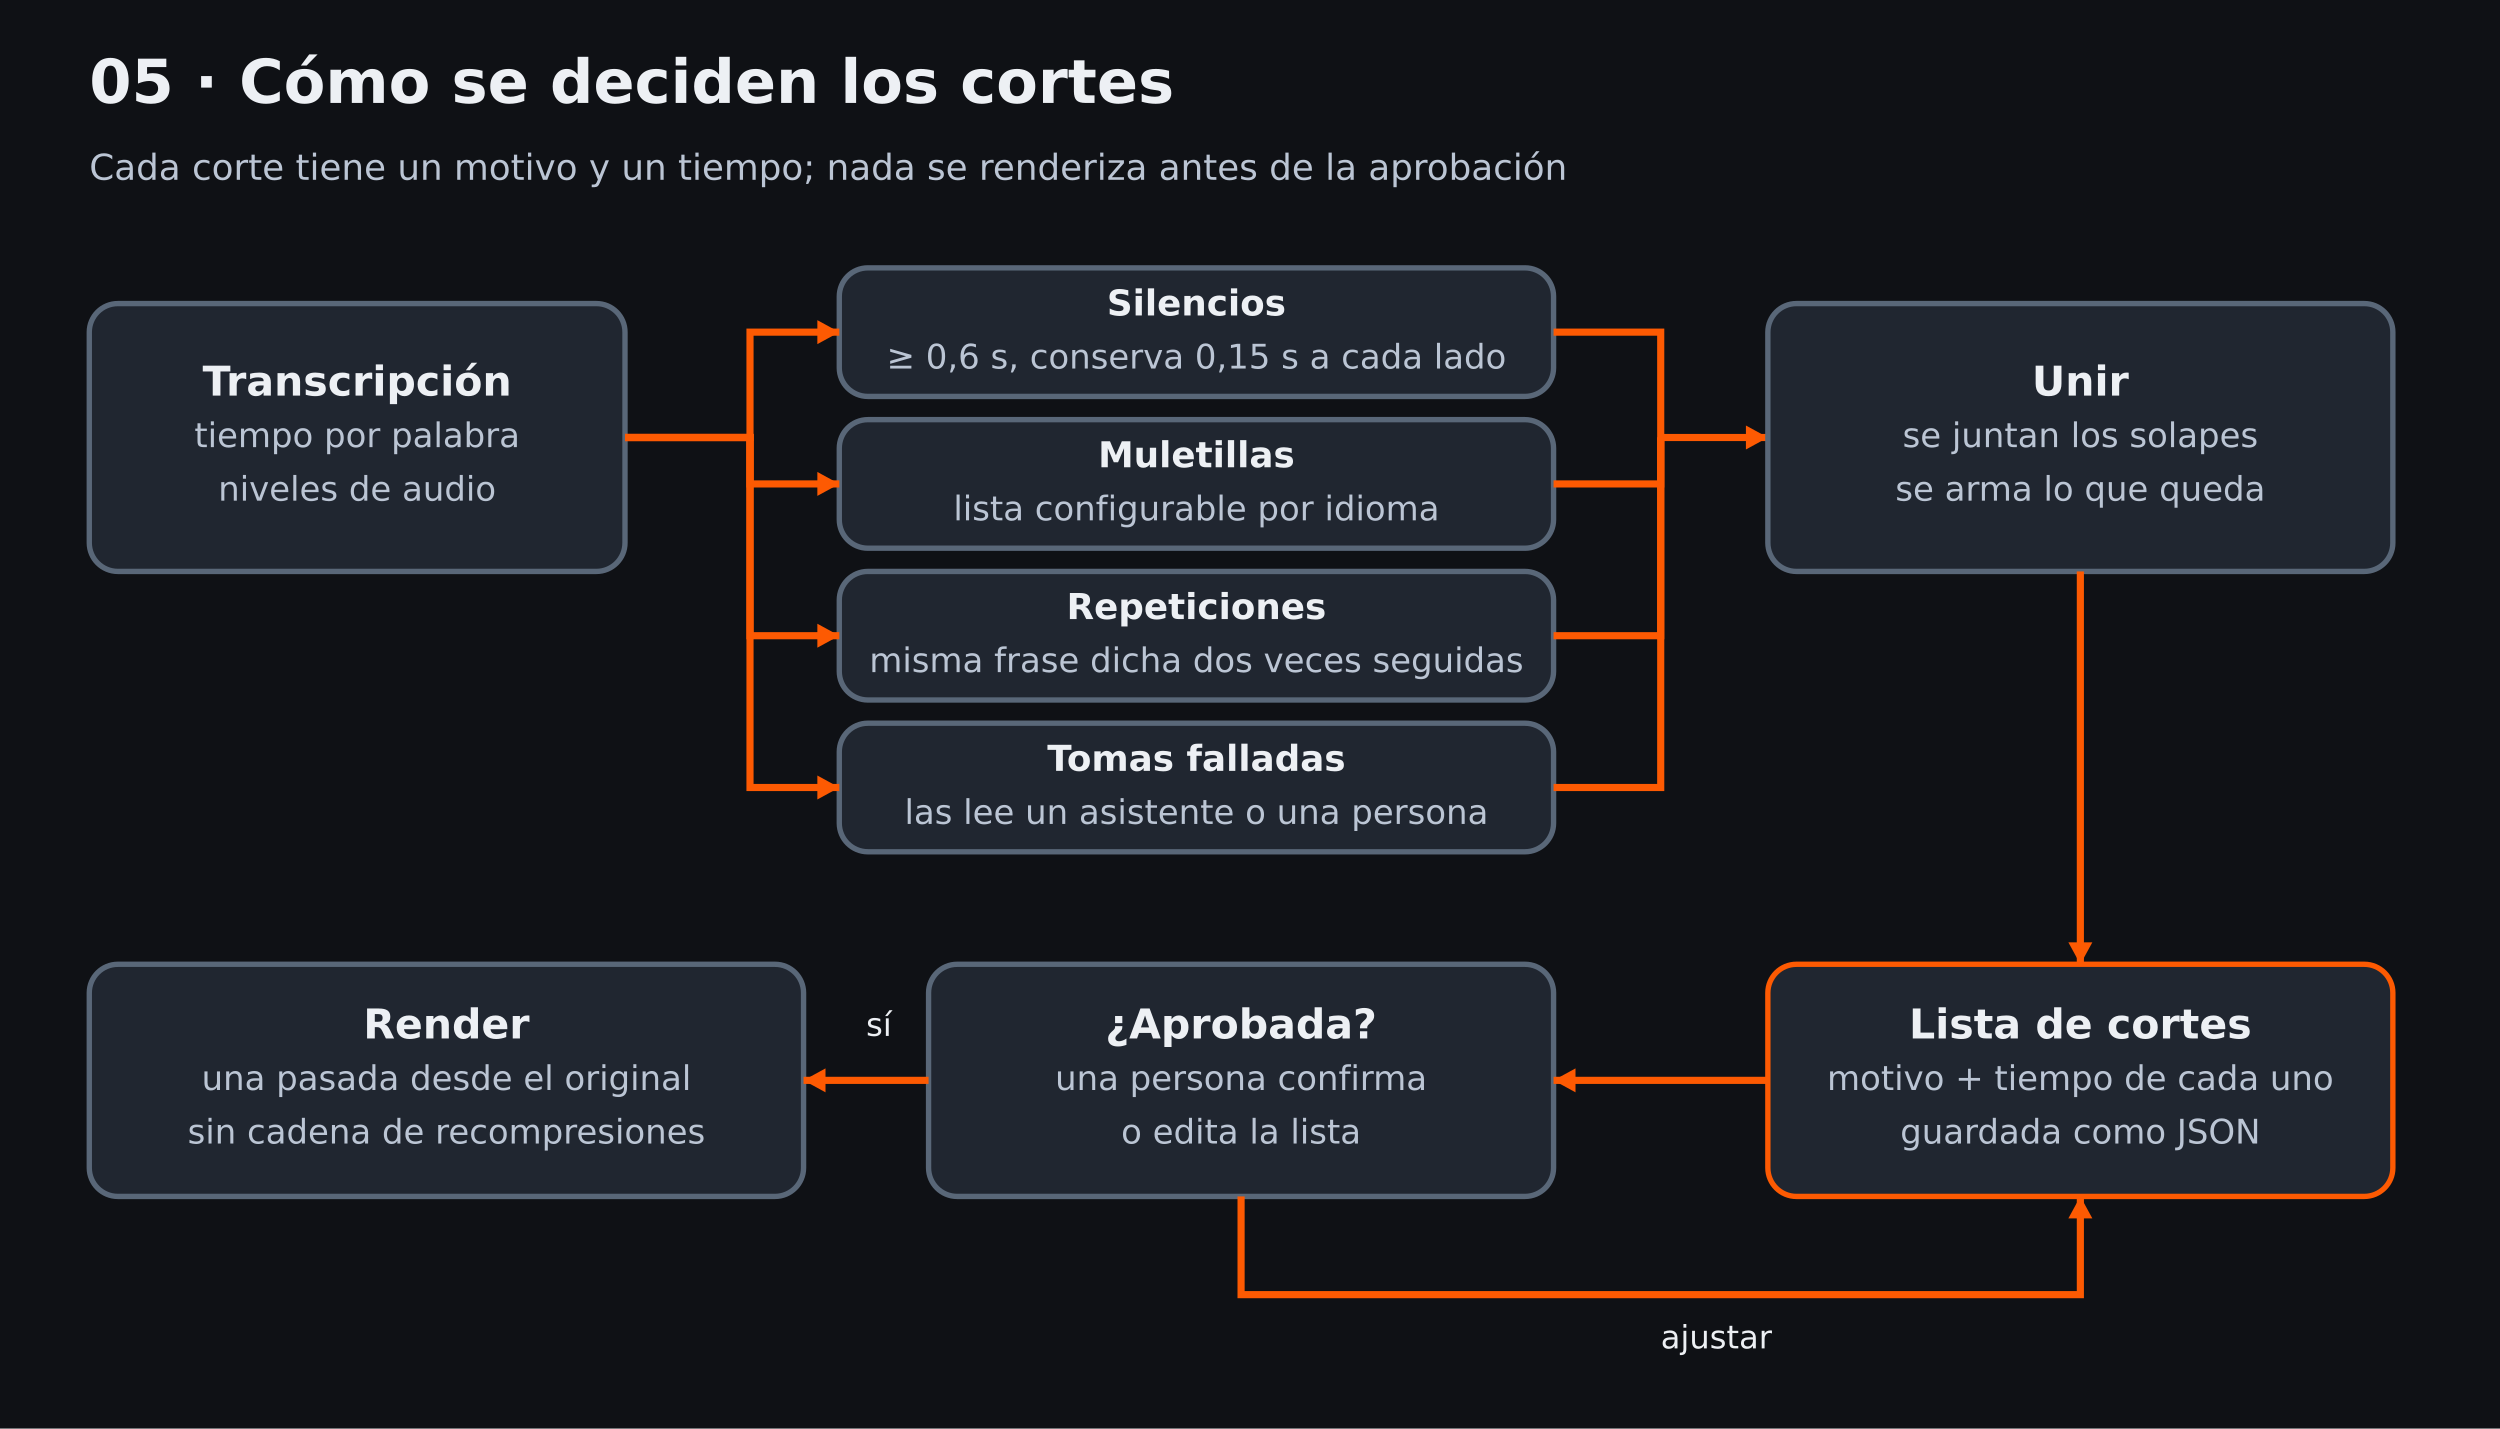
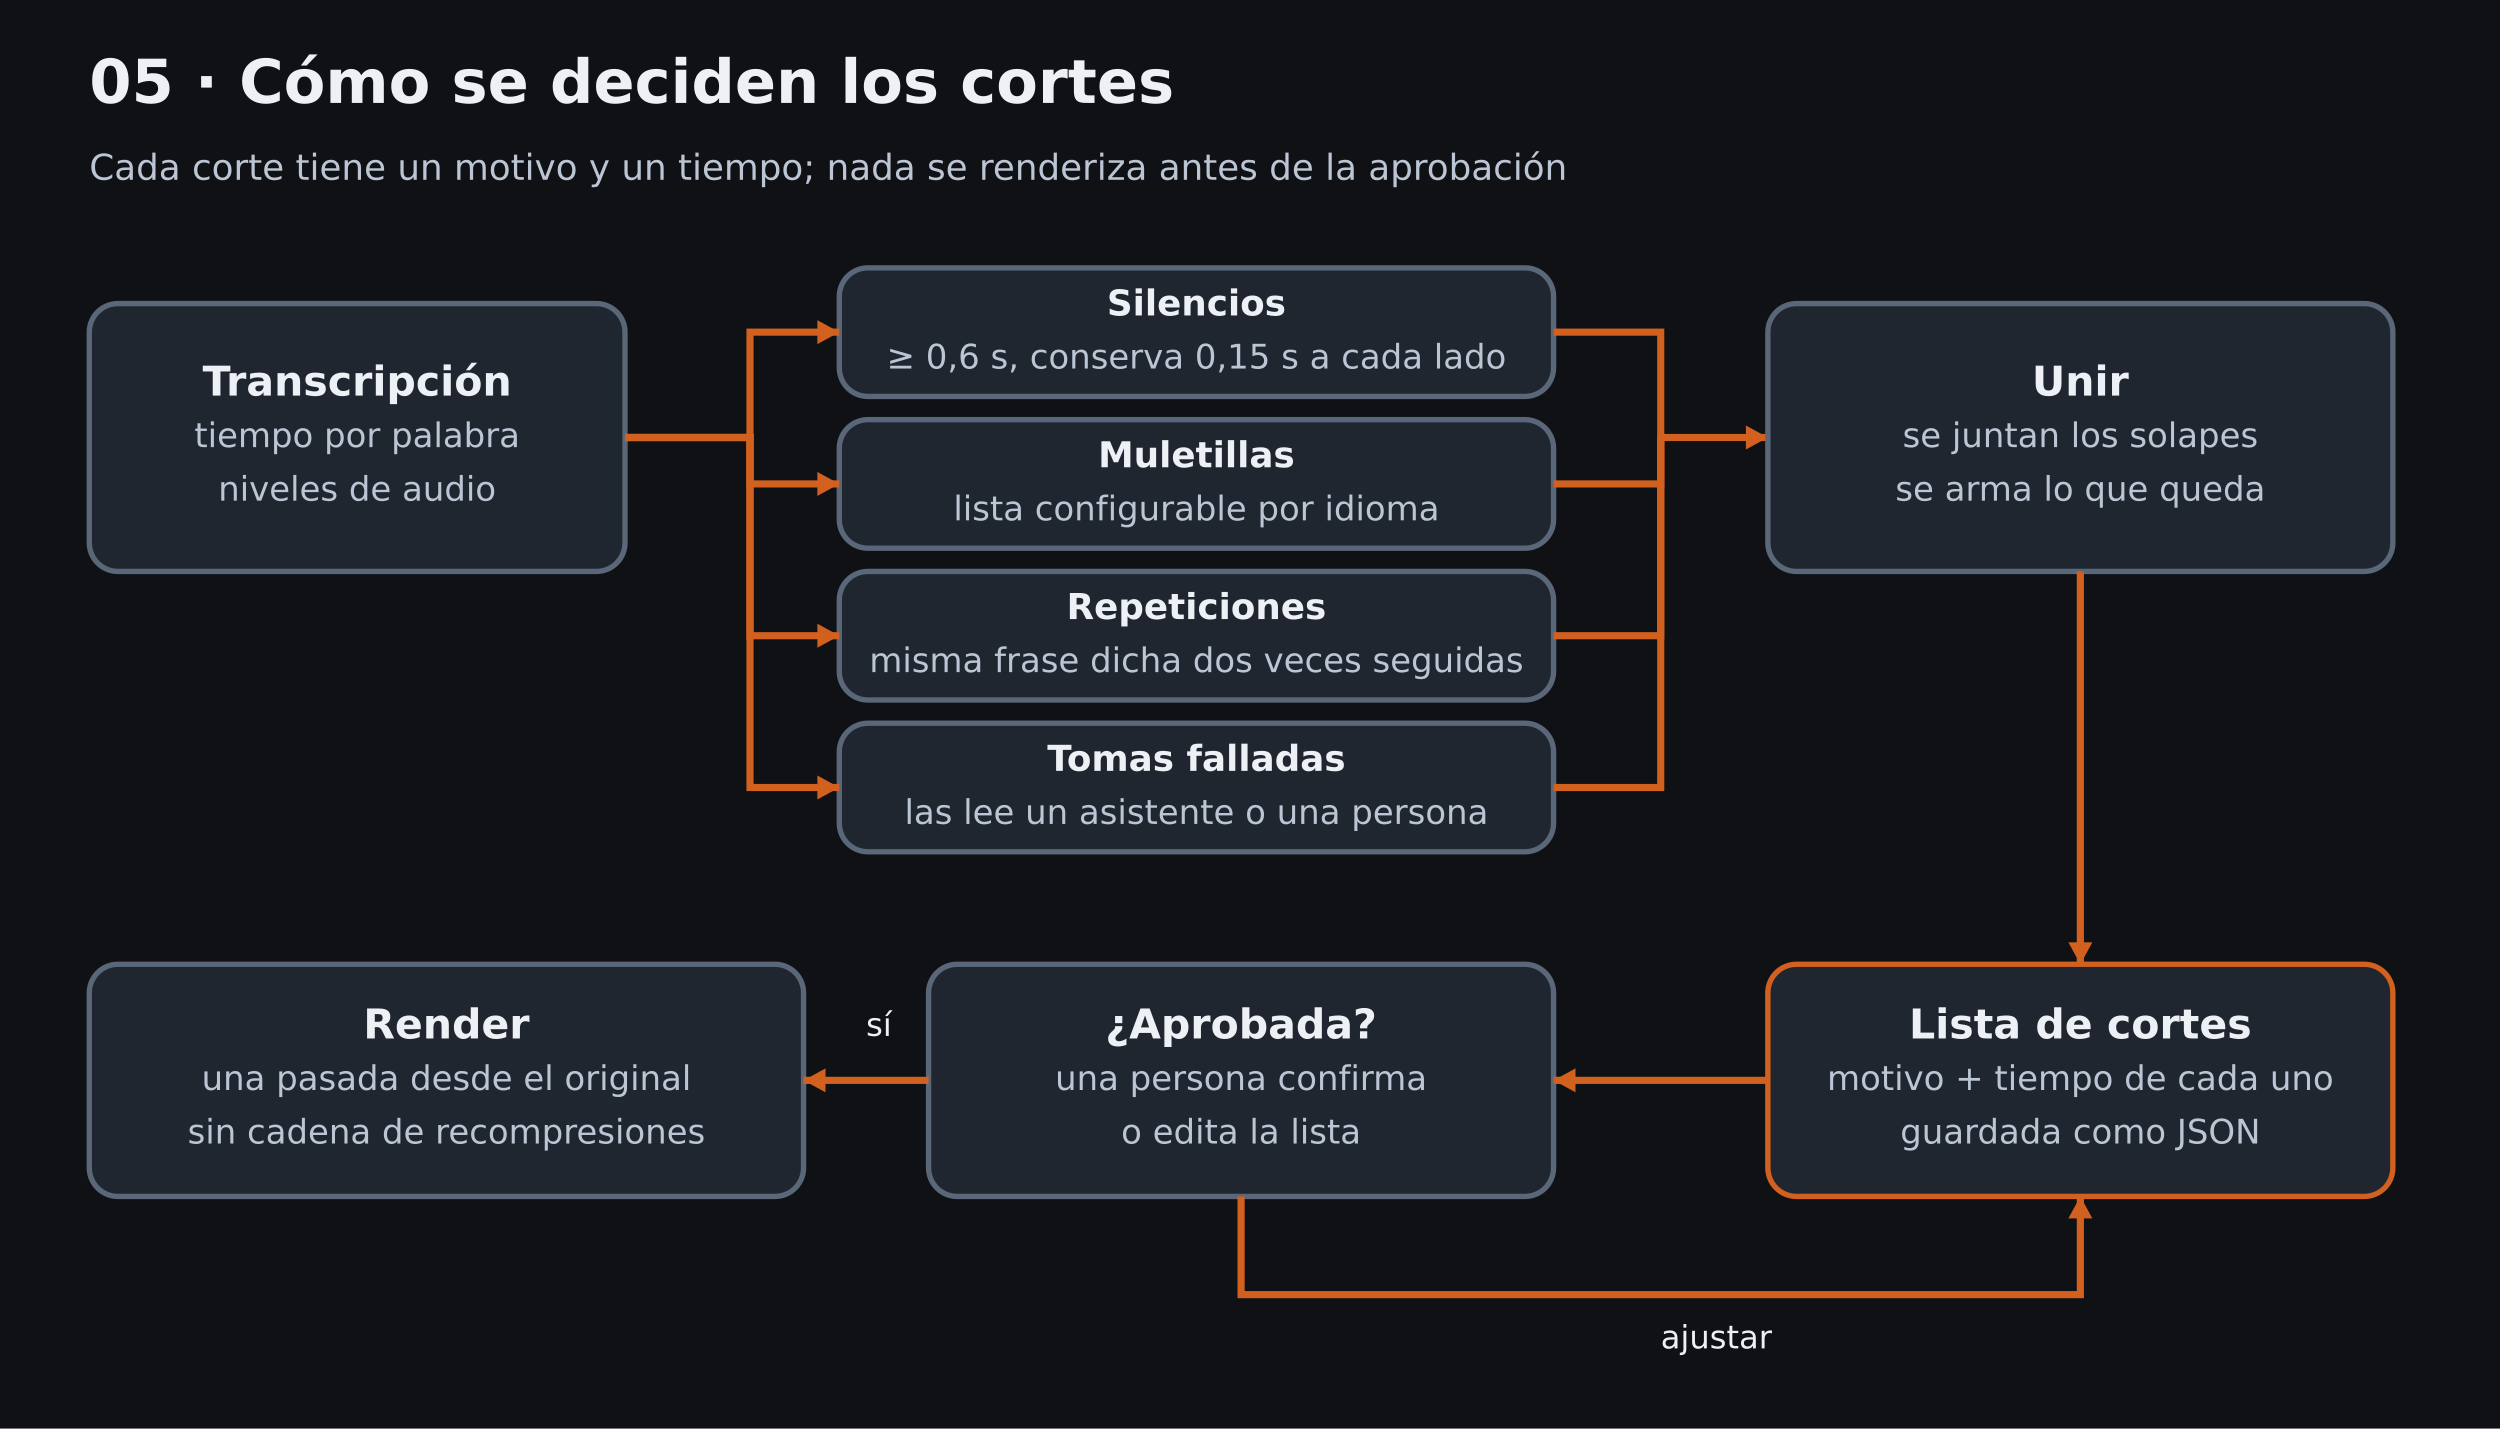
<svg xmlns="http://www.w3.org/2000/svg" width="1400" height="800" viewBox="0 0 1400 800" role="img">
  <rect width="1400" height="800" fill="#0F1115" />
  <text x="50" y="48" dominant-baseline="middle" text-anchor="start" font-family="DejaVu Sans,sans-serif" font-size="34" font-weight="700" fill="#EDF0F4">05 · Cómo se deciden los cortes</text>
  <text x="50" y="95" dominant-baseline="middle" text-anchor="start" font-family="DejaVu Sans,sans-serif" font-size="20" font-weight="400" fill="#BBC5D4">Cada corte tiene un motivo y un tiempo; nada se renderiza antes de la aprobación</text>
  <rect x="50" y="170" width="300" height="150" rx="16" fill="#202630" stroke="#596778" stroke-width="3" />
  <text x="200.0" y="215.0" dominant-baseline="middle" text-anchor="middle" font-family="DejaVu Sans,sans-serif" font-size="23" font-weight="700" fill="#EDF0F4">Transcripción</text>
  <text x="200.0" y="245.0" dominant-baseline="middle" text-anchor="middle" font-family="DejaVu Sans,sans-serif" font-size="19" font-weight="400" fill="#BBC5D4">tiempo por palabra</text>
  <text x="200.0" y="275.0" dominant-baseline="middle" text-anchor="middle" font-family="DejaVu Sans,sans-serif" font-size="19" font-weight="400" fill="#BBC5D4">niveles de audio</text>
  <rect x="470" y="150" width="400" height="72" rx="16" fill="#202630" stroke="#596778" stroke-width="3" />
  <text x="670.0" y="171.0" dominant-baseline="middle" text-anchor="middle" font-family="DejaVu Sans,sans-serif" font-size="20" font-weight="700" fill="#EDF0F4">Silencios</text>
  <text x="670.0" y="201.0" dominant-baseline="middle" text-anchor="middle" font-family="DejaVu Sans,sans-serif" font-size="19" font-weight="400" fill="#BBC5D4">≥ 0,6 s, conserva 0,15 s a cada lado</text>
-   <polyline points="350,245 420,245 420,186 470,186" fill="none" stroke="#FD5A02" stroke-width="4" />
-   <polygon points="470,186 457.714,192.712 457.714,179.288" fill="#FD5A02" />
-   <polyline points="870,186 930,186 930,245 990,245" fill="none" stroke="#FD5A02" stroke-width="4" />
-   <polygon points="990,245 977.714,251.712 977.714,238.288" fill="#FD5A02" />
+   <polyline points="350,245 420,245 420,186 470,186" fill="none" stroke="#D2601F" stroke-width="4" />
+   <polygon points="470,186 457.714,192.712 457.714,179.288" fill="#D2601F" />
+   <polyline points="870,186 930,186 930,245 990,245" fill="none" stroke="#D2601F" stroke-width="4" />
+   <polygon points="990,245 977.714,251.712 977.714,238.288" fill="#D2601F" />
  <rect x="470" y="235" width="400" height="72" rx="16" fill="#202630" stroke="#596778" stroke-width="3" />
  <text x="670.0" y="256.0" dominant-baseline="middle" text-anchor="middle" font-family="DejaVu Sans,sans-serif" font-size="20" font-weight="700" fill="#EDF0F4">Muletillas</text>
  <text x="670.0" y="286.0" dominant-baseline="middle" text-anchor="middle" font-family="DejaVu Sans,sans-serif" font-size="19" font-weight="400" fill="#BBC5D4">lista configurable por idioma</text>
-   <polyline points="350,245 420,245 420,271 470,271" fill="none" stroke="#FD5A02" stroke-width="4" />
-   <polygon points="470,271 457.714,277.712 457.714,264.288" fill="#FD5A02" />
-   <polyline points="870,271 930,271 930,245" fill="none" stroke="#FD5A02" stroke-width="4" />
+   <polyline points="350,245 420,245 420,271 470,271" fill="none" stroke="#D2601F" stroke-width="4" />
+   <polygon points="470,271 457.714,277.712 457.714,264.288" fill="#D2601F" />
+   <polyline points="870,271 930,271 930,245" fill="none" stroke="#D2601F" stroke-width="4" />
  <rect x="470" y="320" width="400" height="72" rx="16" fill="#202630" stroke="#596778" stroke-width="3" />
  <text x="670.0" y="341.0" dominant-baseline="middle" text-anchor="middle" font-family="DejaVu Sans,sans-serif" font-size="20" font-weight="700" fill="#EDF0F4">Repeticiones</text>
  <text x="670.0" y="371.0" dominant-baseline="middle" text-anchor="middle" font-family="DejaVu Sans,sans-serif" font-size="19" font-weight="400" fill="#BBC5D4">misma frase dicha dos veces seguidas</text>
-   <polyline points="350,245 420,245 420,356 470,356" fill="none" stroke="#FD5A02" stroke-width="4" />
-   <polygon points="470,356 457.714,362.712 457.714,349.288" fill="#FD5A02" />
-   <polyline points="870,356 930,356 930,245" fill="none" stroke="#FD5A02" stroke-width="4" />
+   <polyline points="350,245 420,245 420,356 470,356" fill="none" stroke="#D2601F" stroke-width="4" />
+   <polygon points="470,356 457.714,362.712 457.714,349.288" fill="#D2601F" />
+   <polyline points="870,356 930,356 930,245" fill="none" stroke="#D2601F" stroke-width="4" />
  <rect x="470" y="405" width="400" height="72" rx="16" fill="#202630" stroke="#596778" stroke-width="3" />
  <text x="670.0" y="426.0" dominant-baseline="middle" text-anchor="middle" font-family="DejaVu Sans,sans-serif" font-size="20" font-weight="700" fill="#EDF0F4">Tomas falladas</text>
  <text x="670.0" y="456.0" dominant-baseline="middle" text-anchor="middle" font-family="DejaVu Sans,sans-serif" font-size="19" font-weight="400" fill="#BBC5D4">las lee un asistente o una persona</text>
-   <polyline points="350,245 420,245 420,441 470,441" fill="none" stroke="#FD5A02" stroke-width="4" />
-   <polygon points="470,441 457.714,447.712 457.714,434.288" fill="#FD5A02" />
-   <polyline points="870,441 930,441 930,245" fill="none" stroke="#FD5A02" stroke-width="4" />
+   <polyline points="350,245 420,245 420,441 470,441" fill="none" stroke="#D2601F" stroke-width="4" />
+   <polygon points="470,441 457.714,447.712 457.714,434.288" fill="#D2601F" />
+   <polyline points="870,441 930,441 930,245" fill="none" stroke="#D2601F" stroke-width="4" />
  <rect x="990" y="170" width="350" height="150" rx="16" fill="#202630" stroke="#596778" stroke-width="3" />
  <text x="1165.0" y="215.0" dominant-baseline="middle" text-anchor="middle" font-family="DejaVu Sans,sans-serif" font-size="23" font-weight="700" fill="#EDF0F4">Unir</text>
  <text x="1165.0" y="245.0" dominant-baseline="middle" text-anchor="middle" font-family="DejaVu Sans,sans-serif" font-size="19" font-weight="400" fill="#BBC5D4">se juntan los solapes</text>
  <text x="1165.0" y="275.0" dominant-baseline="middle" text-anchor="middle" font-family="DejaVu Sans,sans-serif" font-size="19" font-weight="400" fill="#BBC5D4">se arma lo que queda</text>
-   <polyline points="1165,320 1165,540" fill="none" stroke="#FD5A02" stroke-width="4" />
-   <polygon points="1165,540 1158.288,527.714 1171.712,527.714" fill="#FD5A02" />
-   <rect x="990" y="540" width="350" height="130" rx="16" fill="#202630" stroke="#FD5A02" stroke-width="3" />
+   <polyline points="1165,320 1165,540" fill="none" stroke="#D2601F" stroke-width="4" />
+   <polygon points="1165,540 1158.288,527.714 1171.712,527.714" fill="#D2601F" />
+   <rect x="990" y="540" width="350" height="130" rx="16" fill="#202630" stroke="#D2601F" stroke-width="3" />
  <text x="1165.0" y="575.0" dominant-baseline="middle" text-anchor="middle" font-family="DejaVu Sans,sans-serif" font-size="23" font-weight="700" fill="#EDF0F4">Lista de cortes</text>
  <text x="1165.0" y="605.0" dominant-baseline="middle" text-anchor="middle" font-family="DejaVu Sans,sans-serif" font-size="19" font-weight="400" fill="#BBC5D4">motivo + tiempo de cada uno</text>
  <text x="1165.0" y="635.0" dominant-baseline="middle" text-anchor="middle" font-family="DejaVu Sans,sans-serif" font-size="19" font-weight="400" fill="#BBC5D4">guardada como JSON</text>
  <rect x="520" y="540" width="350" height="130" rx="16" fill="#202630" stroke="#596778" stroke-width="3" />
  <text x="695.0" y="575.0" dominant-baseline="middle" text-anchor="middle" font-family="DejaVu Sans,sans-serif" font-size="23" font-weight="700" fill="#EDF0F4">¿Aprobada?</text>
  <text x="695.0" y="605.0" dominant-baseline="middle" text-anchor="middle" font-family="DejaVu Sans,sans-serif" font-size="19" font-weight="400" fill="#BBC5D4">una persona confirma</text>
  <text x="695.0" y="635.0" dominant-baseline="middle" text-anchor="middle" font-family="DejaVu Sans,sans-serif" font-size="19" font-weight="400" fill="#BBC5D4">o edita la lista</text>
-   <polyline points="990,605 870,605" fill="none" stroke="#FD5A02" stroke-width="4" />
-   <polygon points="870,605 882.286,598.288 882.286,611.712" fill="#FD5A02" />
+   <polyline points="990,605 870,605" fill="none" stroke="#D2601F" stroke-width="4" />
+   <polygon points="870,605 882.286,598.288 882.286,611.712" fill="#D2601F" />
  <rect x="50" y="540" width="400" height="130" rx="16" fill="#202630" stroke="#596778" stroke-width="3" />
  <text x="250.0" y="575.0" dominant-baseline="middle" text-anchor="middle" font-family="DejaVu Sans,sans-serif" font-size="23" font-weight="700" fill="#EDF0F4">Render</text>
  <text x="250.0" y="605.0" dominant-baseline="middle" text-anchor="middle" font-family="DejaVu Sans,sans-serif" font-size="19" font-weight="400" fill="#BBC5D4">una pasada desde el original</text>
  <text x="250.0" y="635.0" dominant-baseline="middle" text-anchor="middle" font-family="DejaVu Sans,sans-serif" font-size="19" font-weight="400" fill="#BBC5D4">sin cadena de recompresiones</text>
-   <polyline points="520,605 450,605" fill="none" stroke="#FD5A02" stroke-width="4" />
-   <polygon points="450,605 462.286,598.288 462.286,611.712" fill="#FD5A02" />
+   <polyline points="520,605 450,605" fill="none" stroke="#D2601F" stroke-width="4" />
+   <polygon points="450,605 462.286,598.288 462.286,611.712" fill="#D2601F" />
  <text x="485" y="575" dominant-baseline="middle" text-anchor="start" font-family="DejaVu Sans,sans-serif" font-size="18" font-weight="400" fill="#EDF0F4">sí</text>
-   <polyline points="695,670 695,725 1165,725 1165,670" fill="none" stroke="#FD5A02" stroke-width="4" />
-   <polygon points="1165,670 1171.712,682.286 1158.288,682.286" fill="#FD5A02" />
+   <polyline points="695,670 695,725 1165,725 1165,670" fill="none" stroke="#D2601F" stroke-width="4" />
+   <polygon points="1165,670 1171.712,682.286 1158.288,682.286" fill="#D2601F" />
  <text x="930" y="750" dominant-baseline="middle" text-anchor="start" font-family="DejaVu Sans,sans-serif" font-size="18" font-weight="400" fill="#EDF0F4">ajustar</text>
</svg>
